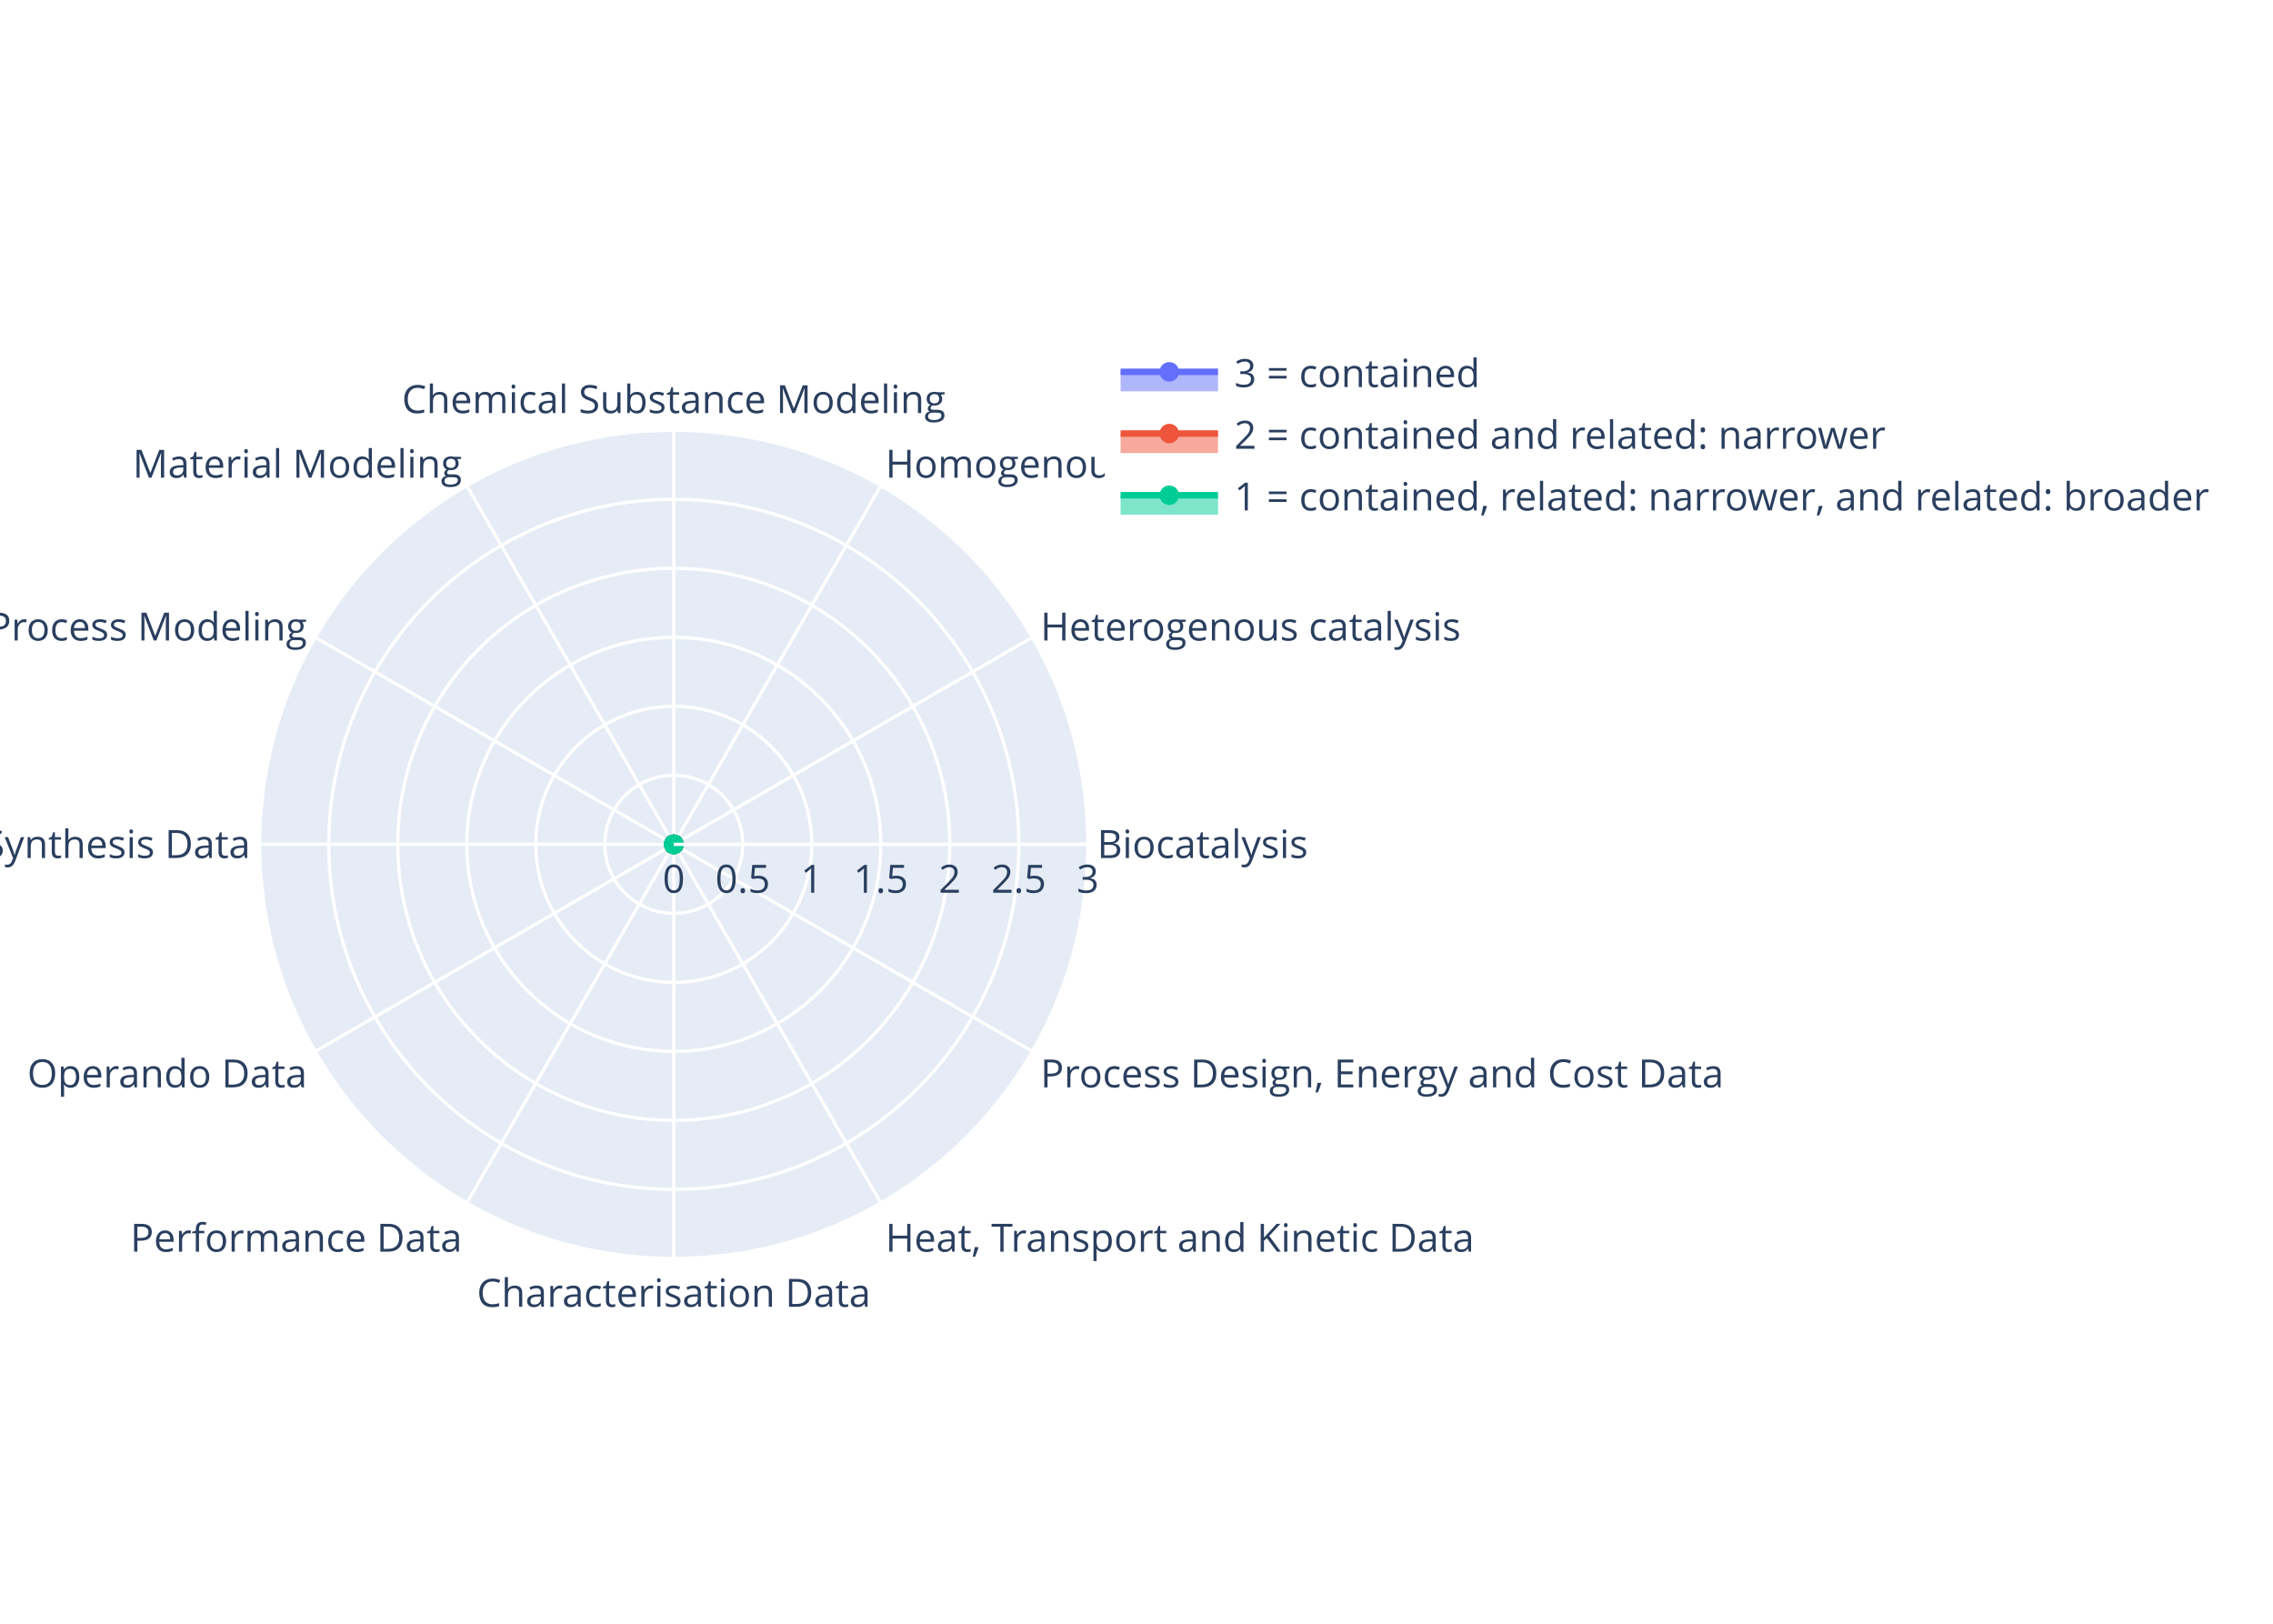
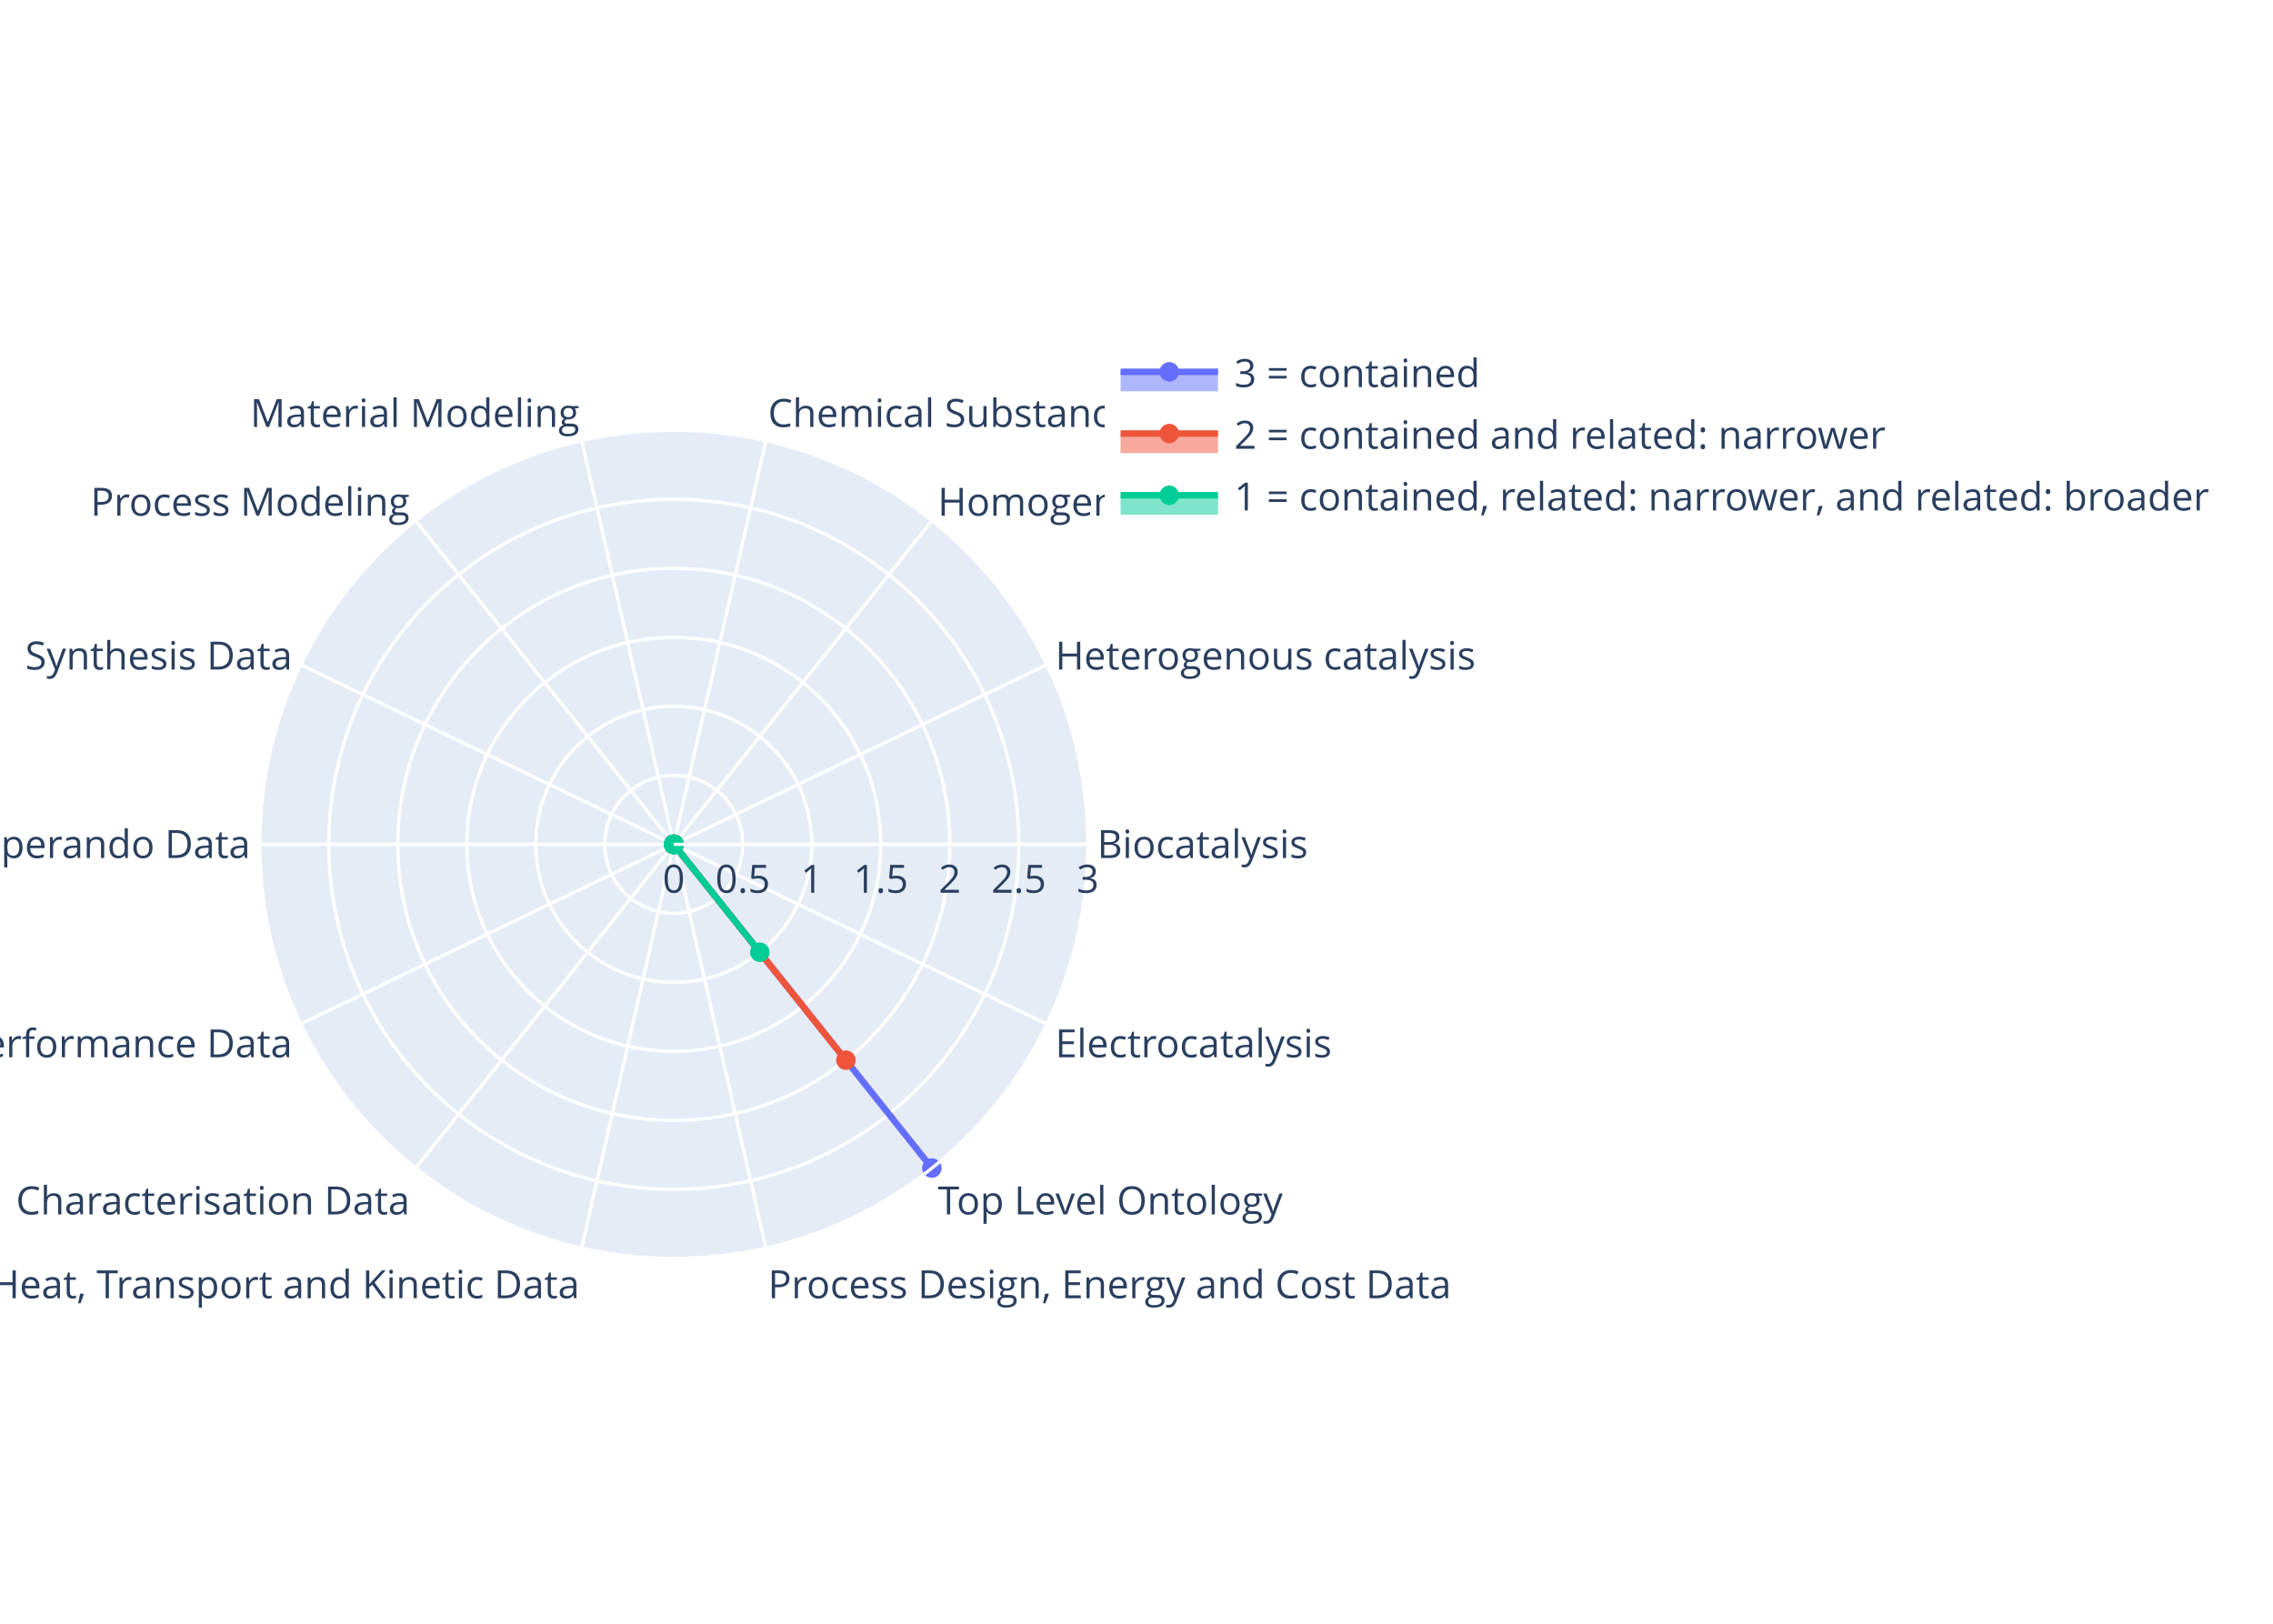
<svg xmlns="http://www.w3.org/2000/svg" class="main-svg" width="700" height="500" style="" viewBox="0 0 700 500">
  <rect x="0" y="0" width="700" height="500" style="fill: rgb(255, 255, 255); fill-opacity: 1;" />
-   <defs id="defs-b5d58b">
+   <defs id="defs-1621ae">
    <g class="clips">
-       <clipPath id="clipb5d58bpolar-for-traces">
+       <clipPath id="clip1621aepolar-for-traces">
        <path d="M127.5,0A127.5,127.5 0,1,0 -127.5,-1.5614246689128753e-14A127.5,127.5 0,1,0 127.5,3.122849337825751e-14Z" transform="translate(127.5,127.5)" />
      </clipPath>
    </g>
    <g class="gradients" />
    <g class="patterns" />
  </defs>
  <g class="bglayer" />
  <g class="layer-below">
    <g class="imagelayer" />
    <g class="shapelayer" />
  </g>
  <g class="cartesianlayer" />
  <g class="polarlayer">
    <g class="polar">
      <g class="polarsublayer draglayer" />
      <g class="polarsublayer plotbg">
        <path d="M127.5,0A127.5,127.5 0,1,0 -127.5,-1.5614246689128753e-14A127.5,127.5 0,1,0 127.5,3.122849337825751e-14Z" transform="translate(207.5,260)" style="fill: rgb(229, 236, 246); fill-opacity: 1;" />
      </g>
      <g class="polarsublayer backplot">
        <g class="maplayer" />
      </g>
      <g class="polarsublayer angular-grid" style="fill: none;">
        <path class="angularaxisgrid" d="M207.5,260L335,260" style="stroke: rgb(255, 255, 255); stroke-opacity: 1; stroke-width: 1px;" />
-         <path class="angularaxisgrid" d="M207.5,260L317.918,196.25" style="stroke: rgb(255, 255, 255); stroke-opacity: 1; stroke-width: 1px;" />
-         <path class="angularaxisgrid" d="M207.5,260L271.25,149.582" style="stroke: rgb(255, 255, 255); stroke-opacity: 1; stroke-width: 1px;" />
-         <path class="angularaxisgrid" d="M207.5,260L207.5,132.5" style="stroke: rgb(255, 255, 255); stroke-opacity: 1; stroke-width: 1px;" />
-         <path class="angularaxisgrid" d="M207.5,260L143.75,149.582" style="stroke: rgb(255, 255, 255); stroke-opacity: 1; stroke-width: 1px;" />
-         <path class="angularaxisgrid" d="M207.5,260L97.082,196.25" style="stroke: rgb(255, 255, 255); stroke-opacity: 1; stroke-width: 1px;" />
+         <path class="angularaxisgrid" d="M207.5,260L322.374,204.68" style="stroke: rgb(255, 255, 255); stroke-opacity: 1; stroke-width: 1px;" />
+         <path class="angularaxisgrid" d="M207.5,260L286.995,160.316" style="stroke: rgb(255, 255, 255); stroke-opacity: 1; stroke-width: 1px;" />
+         <path class="angularaxisgrid" d="M207.5,260L235.871,135.697" style="stroke: rgb(255, 255, 255); stroke-opacity: 1; stroke-width: 1px;" />
+         <path class="angularaxisgrid" d="M207.5,260L179.129,135.697" style="stroke: rgb(255, 255, 255); stroke-opacity: 1; stroke-width: 1px;" />
+         <path class="angularaxisgrid" d="M207.5,260L128.005,160.316" style="stroke: rgb(255, 255, 255); stroke-opacity: 1; stroke-width: 1px;" />
+         <path class="angularaxisgrid" d="M207.5,260L92.626,204.68" style="stroke: rgb(255, 255, 255); stroke-opacity: 1; stroke-width: 1px;" />
        <path class="angularaxisgrid" d="M207.5,260L80,260" style="stroke: rgb(255, 255, 255); stroke-opacity: 1; stroke-width: 1px;" />
-         <path class="angularaxisgrid" d="M207.5,260L97.082,323.75" style="stroke: rgb(255, 255, 255); stroke-opacity: 1; stroke-width: 1px;" />
-         <path class="angularaxisgrid" d="M207.5,260L143.75,370.418" style="stroke: rgb(255, 255, 255); stroke-opacity: 1; stroke-width: 1px;" />
-         <path class="angularaxisgrid" d="M207.5,260L207.5,387.5" style="stroke: rgb(255, 255, 255); stroke-opacity: 1; stroke-width: 1px;" />
-         <path class="angularaxisgrid" d="M207.5,260L271.25,370.418" style="stroke: rgb(255, 255, 255); stroke-opacity: 1; stroke-width: 1px;" />
-         <path class="angularaxisgrid" d="M207.5,260L317.918,323.75" style="stroke: rgb(255, 255, 255); stroke-opacity: 1; stroke-width: 1px;" />
+         <path class="angularaxisgrid" d="M207.5,260L92.626,315.32" style="stroke: rgb(255, 255, 255); stroke-opacity: 1; stroke-width: 1px;" />
+         <path class="angularaxisgrid" d="M207.5,260L128.005,359.684" style="stroke: rgb(255, 255, 255); stroke-opacity: 1; stroke-width: 1px;" />
+         <path class="angularaxisgrid" d="M207.5,260L179.129,384.303" style="stroke: rgb(255, 255, 255); stroke-opacity: 1; stroke-width: 1px;" />
+         <path class="angularaxisgrid" d="M207.5,260L235.871,384.303" style="stroke: rgb(255, 255, 255); stroke-opacity: 1; stroke-width: 1px;" />
+         <path class="angularaxisgrid" d="M207.5,260L286.995,359.684" style="stroke: rgb(255, 255, 255); stroke-opacity: 1; stroke-width: 1px;" />
+         <path class="angularaxisgrid" d="M207.5,260L322.374,315.32" style="stroke: rgb(255, 255, 255); stroke-opacity: 1; stroke-width: 1px;" />
      </g>
      <g class="polarsublayer radial-grid" transform="translate(207.5,260)" style="fill: none;">
        <path class="xgrid" d="M21.25,0A21.25,21.25 0,1,0 -21.25,-2.6023744481881254e-15A21.25,21.25 0,1,0 21.25,5.204748896376251e-15Z" style="stroke: rgb(255, 255, 255); stroke-opacity: 1; stroke-width: 1px;" />
        <path class="xgrid" d="M42.5,0A42.5,42.5 0,1,0 -42.5,-5.204748896376251e-15A42.5,42.5 0,1,0 42.5,1.0409497792752502e-14Z" style="stroke: rgb(255, 255, 255); stroke-opacity: 1; stroke-width: 1px;" />
        <path class="xgrid" d="M63.75,0A63.75,63.75 0,1,0 -63.75,-7.807123344564377e-15A63.75,63.75 0,1,0 63.75,1.5614246689128753e-14Z" style="stroke: rgb(255, 255, 255); stroke-opacity: 1; stroke-width: 1px;" />
        <path class="xgrid" d="M85,0A85,85 0,1,0 -85,-1.0409497792752502e-14A85,85 0,1,0 85,2.0818995585505004e-14Z" style="stroke: rgb(255, 255, 255); stroke-opacity: 1; stroke-width: 1px;" />
        <path class="xgrid" d="M106.25,0A106.25,106.25 0,1,0 -106.25,-1.3011872240940628e-14A106.25,106.25 0,1,0 106.25,2.6023744481881257e-14Z" style="stroke: rgb(255, 255, 255); stroke-opacity: 1; stroke-width: 1px;" />
      </g>
      <g class="polarsublayer frontplot" transform="translate(80,132.5)">
        <g class="barlayer" />
        <g class="scatterlayer">
-           <g class="trace scatter traceaecac1" style="stroke-miterlimit: 2; opacity: 1;">
-             <g class="fills" clip-path="url(#clipb5d58bpolar-for-traces)">
+           <g class="trace scatter trace12f00e" style="stroke-miterlimit: 2; opacity: 1;">
+             <g class="fills" clip-path="url(#clip1621aepolar-for-traces)">
              <g>
-                 <path class="js-fill" d="M127.5,127.5L127.5,127.5L127.5,127.5L127.5,127.5L127.5,127.5L127.5,127.5L127.5,127.5L127.5,127.5L127.5,127.5L127.5,127.5L127.5,127.5L127.5,127.5L127.5,127.5Z" style="fill: rgb(99, 110, 250); fill-opacity: 0.5; stroke-width: 0;" />
+                 <path class="js-fill" d="M127.5,127.5L127.5,127.5L127.5,127.5L127.5,127.5L127.5,127.5L127.5,127.5L127.5,127.5L127.5,127.5L127.5,127.5L127.5,127.5L127.5,127.5L127.5,127.5L206.99,227.18L127.5,127.5L127.5,127.5Z" style="fill: rgb(99, 110, 250); fill-opacity: 0.5; stroke-width: 0;" />
              </g>
            </g>
            <g class="errorbars" />
            <g class="lines">
-               <path class="js-line" d="M127.5,127.5L127.5,127.5L127.5,127.5L127.5,127.5L127.5,127.5L127.5,127.5L127.5,127.5L127.5,127.5L127.5,127.5L127.5,127.5L127.5,127.5L127.5,127.5L127.5,127.5" clip-path="url(#clipb5d58bpolar-for-traces)" style="vector-effect: non-scaling-stroke; fill: none; stroke: rgb(99, 110, 250); stroke-opacity: 1; stroke-width: 2px; opacity: 1;" />
+               <path class="js-line" d="M127.5,127.5L127.5,127.5L127.5,127.5L127.5,127.5L127.5,127.5L127.5,127.5L127.5,127.5L127.5,127.5L127.5,127.5L127.5,127.5L127.5,127.5L127.5,127.5L206.99,227.18L127.5,127.5L127.5,127.5" clip-path="url(#clip1621aepolar-for-traces)" style="vector-effect: non-scaling-stroke; fill: none; stroke: rgb(99, 110, 250); stroke-opacity: 1; stroke-width: 2px; opacity: 1;" />
            </g>
            <g class="points">
              <path class="point" transform="translate(127.5,127.5)" d="M3,0A3,3 0 1,1 0,-3A3,3 0 0,1 3,0Z" style="opacity: 1; stroke-width: 0px; fill: rgb(99, 110, 250); fill-opacity: 1;" />
              <path class="point" transform="translate(127.5,127.5)" d="M3,0A3,3 0 1,1 0,-3A3,3 0 0,1 3,0Z" style="opacity: 1; stroke-width: 0px; fill: rgb(99, 110, 250); fill-opacity: 1;" />
              <path class="point" transform="translate(127.5,127.5)" d="M3,0A3,3 0 1,1 0,-3A3,3 0 0,1 3,0Z" style="opacity: 1; stroke-width: 0px; fill: rgb(99, 110, 250); fill-opacity: 1;" />
              <path class="point" transform="translate(127.5,127.5)" d="M3,0A3,3 0 1,1 0,-3A3,3 0 0,1 3,0Z" style="opacity: 1; stroke-width: 0px; fill: rgb(99, 110, 250); fill-opacity: 1;" />
              <path class="point" transform="translate(127.5,127.5)" d="M3,0A3,3 0 1,1 0,-3A3,3 0 0,1 3,0Z" style="opacity: 1; stroke-width: 0px; fill: rgb(99, 110, 250); fill-opacity: 1;" />
              <path class="point" transform="translate(127.5,127.5)" d="M3,0A3,3 0 1,1 0,-3A3,3 0 0,1 3,0Z" style="opacity: 1; stroke-width: 0px; fill: rgb(99, 110, 250); fill-opacity: 1;" />
              <path class="point" transform="translate(127.5,127.5)" d="M3,0A3,3 0 1,1 0,-3A3,3 0 0,1 3,0Z" style="opacity: 1; stroke-width: 0px; fill: rgb(99, 110, 250); fill-opacity: 1;" />
              <path class="point" transform="translate(127.5,127.5)" d="M3,0A3,3 0 1,1 0,-3A3,3 0 0,1 3,0Z" style="opacity: 1; stroke-width: 0px; fill: rgb(99, 110, 250); fill-opacity: 1;" />
              <path class="point" transform="translate(127.5,127.5)" d="M3,0A3,3 0 1,1 0,-3A3,3 0 0,1 3,0Z" style="opacity: 1; stroke-width: 0px; fill: rgb(99, 110, 250); fill-opacity: 1;" />
              <path class="point" transform="translate(127.5,127.5)" d="M3,0A3,3 0 1,1 0,-3A3,3 0 0,1 3,0Z" style="opacity: 1; stroke-width: 0px; fill: rgb(99, 110, 250); fill-opacity: 1;" />
              <path class="point" transform="translate(127.5,127.5)" d="M3,0A3,3 0 1,1 0,-3A3,3 0 0,1 3,0Z" style="opacity: 1; stroke-width: 0px; fill: rgb(99, 110, 250); fill-opacity: 1;" />
              <path class="point" transform="translate(127.5,127.5)" d="M3,0A3,3 0 1,1 0,-3A3,3 0 0,1 3,0Z" style="opacity: 1; stroke-width: 0px; fill: rgb(99, 110, 250); fill-opacity: 1;" />
+               <path class="point" transform="translate(206.99,227.18)" d="M3,0A3,3 0 1,1 0,-3A3,3 0 0,1 3,0Z" style="opacity: 1; stroke-width: 0px; fill: rgb(99, 110, 250); fill-opacity: 1;" />
+               <path class="point" transform="translate(127.5,127.5)" d="M3,0A3,3 0 1,1 0,-3A3,3 0 0,1 3,0Z" style="opacity: 1; stroke-width: 0px; fill: rgb(99, 110, 250); fill-opacity: 1;" />
              <path class="point" transform="translate(127.5,127.5)" d="M3,0A3,3 0 1,1 0,-3A3,3 0 0,1 3,0Z" style="opacity: 1; stroke-width: 0px; fill: rgb(99, 110, 250); fill-opacity: 1;" />
            </g>
            <g class="text" />
          </g>
-           <g class="trace scatter trace370c90" style="stroke-miterlimit: 2; opacity: 1;">
-             <g class="fills" clip-path="url(#clipb5d58bpolar-for-traces)">
+           <g class="trace scatter trace9f602d" style="stroke-miterlimit: 2; opacity: 1;">
+             <g class="fills" clip-path="url(#clip1621aepolar-for-traces)">
              <g>
-                 <path class="js-fill" d="M127.5,127.5L127.5,127.5L127.5,127.5L127.5,127.5L127.5,127.5L127.5,127.5L127.5,127.5L127.5,127.5L127.5,127.5L127.5,127.5L127.5,127.5L127.5,127.5L127.5,127.5Z" style="fill: rgb(239, 85, 59); fill-opacity: 0.5; stroke-width: 0;" />
+                 <path class="js-fill" d="M127.5,127.5L127.5,127.5L127.5,127.5L127.5,127.5L127.5,127.5L127.5,127.5L127.5,127.5L127.5,127.5L127.5,127.5L127.5,127.5L127.5,127.5L127.5,127.5L180.5,193.96L127.5,127.5L127.5,127.5Z" style="fill: rgb(239, 85, 59); fill-opacity: 0.5; stroke-width: 0;" />
              </g>
            </g>
            <g class="errorbars" />
            <g class="lines">
-               <path class="js-line" d="M127.5,127.5L127.5,127.5L127.5,127.5L127.5,127.5L127.5,127.5L127.5,127.5L127.5,127.5L127.5,127.5L127.5,127.5L127.5,127.5L127.5,127.5L127.5,127.5L127.5,127.5" clip-path="url(#clipb5d58bpolar-for-traces)" style="vector-effect: non-scaling-stroke; fill: none; stroke: rgb(239, 85, 59); stroke-opacity: 1; stroke-width: 2px; opacity: 1;" />
+               <path class="js-line" d="M127.5,127.5L127.5,127.5L127.5,127.5L127.5,127.5L127.5,127.5L127.5,127.5L127.5,127.5L127.5,127.5L127.5,127.5L127.5,127.5L127.5,127.5L127.5,127.5L180.5,193.96L127.5,127.5L127.5,127.5" clip-path="url(#clip1621aepolar-for-traces)" style="vector-effect: non-scaling-stroke; fill: none; stroke: rgb(239, 85, 59); stroke-opacity: 1; stroke-width: 2px; opacity: 1;" />
            </g>
            <g class="points">
              <path class="point" transform="translate(127.5,127.5)" d="M3,0A3,3 0 1,1 0,-3A3,3 0 0,1 3,0Z" style="opacity: 1; stroke-width: 0px; fill: rgb(239, 85, 59); fill-opacity: 1;" />
              <path class="point" transform="translate(127.5,127.5)" d="M3,0A3,3 0 1,1 0,-3A3,3 0 0,1 3,0Z" style="opacity: 1; stroke-width: 0px; fill: rgb(239, 85, 59); fill-opacity: 1;" />
              <path class="point" transform="translate(127.5,127.5)" d="M3,0A3,3 0 1,1 0,-3A3,3 0 0,1 3,0Z" style="opacity: 1; stroke-width: 0px; fill: rgb(239, 85, 59); fill-opacity: 1;" />
              <path class="point" transform="translate(127.5,127.5)" d="M3,0A3,3 0 1,1 0,-3A3,3 0 0,1 3,0Z" style="opacity: 1; stroke-width: 0px; fill: rgb(239, 85, 59); fill-opacity: 1;" />
              <path class="point" transform="translate(127.5,127.5)" d="M3,0A3,3 0 1,1 0,-3A3,3 0 0,1 3,0Z" style="opacity: 1; stroke-width: 0px; fill: rgb(239, 85, 59); fill-opacity: 1;" />
              <path class="point" transform="translate(127.5,127.5)" d="M3,0A3,3 0 1,1 0,-3A3,3 0 0,1 3,0Z" style="opacity: 1; stroke-width: 0px; fill: rgb(239, 85, 59); fill-opacity: 1;" />
              <path class="point" transform="translate(127.5,127.5)" d="M3,0A3,3 0 1,1 0,-3A3,3 0 0,1 3,0Z" style="opacity: 1; stroke-width: 0px; fill: rgb(239, 85, 59); fill-opacity: 1;" />
              <path class="point" transform="translate(127.5,127.5)" d="M3,0A3,3 0 1,1 0,-3A3,3 0 0,1 3,0Z" style="opacity: 1; stroke-width: 0px; fill: rgb(239, 85, 59); fill-opacity: 1;" />
              <path class="point" transform="translate(127.5,127.5)" d="M3,0A3,3 0 1,1 0,-3A3,3 0 0,1 3,0Z" style="opacity: 1; stroke-width: 0px; fill: rgb(239, 85, 59); fill-opacity: 1;" />
              <path class="point" transform="translate(127.5,127.5)" d="M3,0A3,3 0 1,1 0,-3A3,3 0 0,1 3,0Z" style="opacity: 1; stroke-width: 0px; fill: rgb(239, 85, 59); fill-opacity: 1;" />
              <path class="point" transform="translate(127.5,127.5)" d="M3,0A3,3 0 1,1 0,-3A3,3 0 0,1 3,0Z" style="opacity: 1; stroke-width: 0px; fill: rgb(239, 85, 59); fill-opacity: 1;" />
              <path class="point" transform="translate(127.5,127.5)" d="M3,0A3,3 0 1,1 0,-3A3,3 0 0,1 3,0Z" style="opacity: 1; stroke-width: 0px; fill: rgb(239, 85, 59); fill-opacity: 1;" />
+               <path class="point" transform="translate(180.5,193.96)" d="M3,0A3,3 0 1,1 0,-3A3,3 0 0,1 3,0Z" style="opacity: 1; stroke-width: 0px; fill: rgb(239, 85, 59); fill-opacity: 1;" />
+               <path class="point" transform="translate(127.5,127.5)" d="M3,0A3,3 0 1,1 0,-3A3,3 0 0,1 3,0Z" style="opacity: 1; stroke-width: 0px; fill: rgb(239, 85, 59); fill-opacity: 1;" />
              <path class="point" transform="translate(127.5,127.5)" d="M3,0A3,3 0 1,1 0,-3A3,3 0 0,1 3,0Z" style="opacity: 1; stroke-width: 0px; fill: rgb(239, 85, 59); fill-opacity: 1;" />
            </g>
            <g class="text" />
          </g>
-           <g class="trace scatter trace187321" style="stroke-miterlimit: 2; opacity: 1;">
-             <g class="fills" clip-path="url(#clipb5d58bpolar-for-traces)">
+           <g class="trace scatter trace3b3730" style="stroke-miterlimit: 2; opacity: 1;">
+             <g class="fills" clip-path="url(#clip1621aepolar-for-traces)">
              <g>
-                 <path class="js-fill" d="M127.5,127.5L127.5,127.5L127.5,127.5L127.5,127.5L127.5,127.5L127.5,127.5L127.5,127.5L127.5,127.5L127.5,127.5L127.5,127.5L127.5,127.5L127.5,127.5L127.5,127.5Z" style="fill: rgb(0, 204, 150); fill-opacity: 0.5; stroke-width: 0;" />
+                 <path class="js-fill" d="M127.5,127.5L127.5,127.5L127.5,127.5L127.5,127.5L127.5,127.5L127.5,127.5L127.5,127.5L127.5,127.5L127.5,127.5L127.5,127.5L127.5,127.5L127.5,127.5L154,160.73L127.5,127.5L127.5,127.5Z" style="fill: rgb(0, 204, 150); fill-opacity: 0.5; stroke-width: 0;" />
              </g>
            </g>
            <g class="errorbars" />
            <g class="lines">
-               <path class="js-line" d="M127.5,127.5L127.5,127.5L127.5,127.5L127.5,127.5L127.5,127.5L127.5,127.5L127.5,127.5L127.5,127.5L127.5,127.5L127.5,127.5L127.5,127.5L127.5,127.5L127.5,127.5" clip-path="url(#clipb5d58bpolar-for-traces)" style="vector-effect: non-scaling-stroke; fill: none; stroke: rgb(0, 204, 150); stroke-opacity: 1; stroke-width: 2px; opacity: 1;" />
+               <path class="js-line" d="M127.5,127.5L127.5,127.5L127.5,127.5L127.5,127.5L127.5,127.5L127.5,127.5L127.5,127.5L127.5,127.5L127.5,127.5L127.5,127.5L127.5,127.5L127.5,127.5L154,160.73L127.5,127.5L127.5,127.5" clip-path="url(#clip1621aepolar-for-traces)" style="vector-effect: non-scaling-stroke; fill: none; stroke: rgb(0, 204, 150); stroke-opacity: 1; stroke-width: 2px; opacity: 1;" />
            </g>
            <g class="points">
              <path class="point" transform="translate(127.5,127.5)" d="M3,0A3,3 0 1,1 0,-3A3,3 0 0,1 3,0Z" style="opacity: 1; stroke-width: 0px; fill: rgb(0, 204, 150); fill-opacity: 1;" />
              <path class="point" transform="translate(127.5,127.5)" d="M3,0A3,3 0 1,1 0,-3A3,3 0 0,1 3,0Z" style="opacity: 1; stroke-width: 0px; fill: rgb(0, 204, 150); fill-opacity: 1;" />
              <path class="point" transform="translate(127.5,127.5)" d="M3,0A3,3 0 1,1 0,-3A3,3 0 0,1 3,0Z" style="opacity: 1; stroke-width: 0px; fill: rgb(0, 204, 150); fill-opacity: 1;" />
              <path class="point" transform="translate(127.5,127.5)" d="M3,0A3,3 0 1,1 0,-3A3,3 0 0,1 3,0Z" style="opacity: 1; stroke-width: 0px; fill: rgb(0, 204, 150); fill-opacity: 1;" />
              <path class="point" transform="translate(127.5,127.5)" d="M3,0A3,3 0 1,1 0,-3A3,3 0 0,1 3,0Z" style="opacity: 1; stroke-width: 0px; fill: rgb(0, 204, 150); fill-opacity: 1;" />
              <path class="point" transform="translate(127.5,127.5)" d="M3,0A3,3 0 1,1 0,-3A3,3 0 0,1 3,0Z" style="opacity: 1; stroke-width: 0px; fill: rgb(0, 204, 150); fill-opacity: 1;" />
              <path class="point" transform="translate(127.5,127.5)" d="M3,0A3,3 0 1,1 0,-3A3,3 0 0,1 3,0Z" style="opacity: 1; stroke-width: 0px; fill: rgb(0, 204, 150); fill-opacity: 1;" />
              <path class="point" transform="translate(127.5,127.5)" d="M3,0A3,3 0 1,1 0,-3A3,3 0 0,1 3,0Z" style="opacity: 1; stroke-width: 0px; fill: rgb(0, 204, 150); fill-opacity: 1;" />
              <path class="point" transform="translate(127.5,127.5)" d="M3,0A3,3 0 1,1 0,-3A3,3 0 0,1 3,0Z" style="opacity: 1; stroke-width: 0px; fill: rgb(0, 204, 150); fill-opacity: 1;" />
              <path class="point" transform="translate(127.5,127.5)" d="M3,0A3,3 0 1,1 0,-3A3,3 0 0,1 3,0Z" style="opacity: 1; stroke-width: 0px; fill: rgb(0, 204, 150); fill-opacity: 1;" />
              <path class="point" transform="translate(127.5,127.5)" d="M3,0A3,3 0 1,1 0,-3A3,3 0 0,1 3,0Z" style="opacity: 1; stroke-width: 0px; fill: rgb(0, 204, 150); fill-opacity: 1;" />
+               <path class="point" transform="translate(127.5,127.5)" d="M3,0A3,3 0 1,1 0,-3A3,3 0 0,1 3,0Z" style="opacity: 1; stroke-width: 0px; fill: rgb(0, 204, 150); fill-opacity: 1;" />
+               <path class="point" transform="translate(154,160.73)" d="M3,0A3,3 0 1,1 0,-3A3,3 0 0,1 3,0Z" style="opacity: 1; stroke-width: 0px; fill: rgb(0, 204, 150); fill-opacity: 1;" />
              <path class="point" transform="translate(127.5,127.5)" d="M3,0A3,3 0 1,1 0,-3A3,3 0 0,1 3,0Z" style="opacity: 1; stroke-width: 0px; fill: rgb(0, 204, 150); fill-opacity: 1;" />
              <path class="point" transform="translate(127.5,127.5)" d="M3,0A3,3 0 1,1 0,-3A3,3 0 0,1 3,0Z" style="opacity: 1; stroke-width: 0px; fill: rgb(0, 204, 150); fill-opacity: 1;" />
            </g>
            <g class="text" />
          </g>
        </g>
      </g>
      <g class="polarsublayer angular-line">
        <path d="M127.5,0A127.5,127.5 0,1,0 -127.5,-1.5614246689128753e-14A127.5,127.5 0,1,0 127.5,3.122849337825751e-14Z" transform="translate(207.5,260)" stroke-width="1" style="fill: none; stroke: rgb(255, 255, 255); stroke-opacity: 1;" />
      </g>
      <g class="polarsublayer radial-line">
        <line x1="0" y1="0" x2="127.5" y2="0" transform="translate(207.5,260)" stroke-width="1" style="fill: none; stroke: rgb(255, 255, 255); stroke-opacity: 1;" />
      </g>
      <g class="polarsublayer angular-axis">
        <g class="angularaxistick">
          <text text-anchor="start" x="2.9" y="4.2" transform="translate(335,260)" style="font-family: 'Open Sans', verdana, arial, sans-serif; font-size: 12px; fill: rgb(42, 63, 95); fill-opacity: 1; white-space: pre; opacity: 1;">Biocatalysis</text>
        </g>
        <g class="angularaxistick">
-           <text text-anchor="start" x="2.511" y="0.987" transform="translate(317.9182,196.25)" style="font-family: 'Open Sans', verdana, arial, sans-serif; font-size: 12px; fill: rgb(42, 63, 95); fill-opacity: 1; white-space: pre; opacity: 1;">Heterogenous catalysis</text>
-         </g>
-         <g class="angularaxistick">
-           <text text-anchor="start" x="1.45" y="-2.49" transform="translate(271.25,149.5818)" style="font-family: 'Open Sans', verdana, arial, sans-serif; font-size: 12px; fill: rgb(42, 63, 95); fill-opacity: 1; white-space: pre; opacity: 1;">Homogenous catalysis</text>
-         </g>
-         <g class="angularaxistick">
-           <text text-anchor="middle" x="1.7757378587636624e-16" y="-5.3" transform="translate(207.5,132.5)" style="font-family: 'Open Sans', verdana, arial, sans-serif; font-size: 12px; fill: rgb(42, 63, 95); fill-opacity: 1; white-space: pre; opacity: 1;">Chemical Substance Modeling</text>
-         </g>
-         <g class="angularaxistick">
-           <text text-anchor="end" x="-1.45" y="-2.49" transform="translate(143.75,149.5818)" style="font-family: 'Open Sans', verdana, arial, sans-serif; font-size: 12px; fill: rgb(42, 63, 95); fill-opacity: 1; white-space: pre; opacity: 1;">Material Modeling</text>
-         </g>
-         <g class="angularaxistick">
-           <text text-anchor="end" x="-2.511" y="0.987" transform="translate(97.08176,196.25)" style="font-family: 'Open Sans', verdana, arial, sans-serif; font-size: 12px; fill: rgb(42, 63, 95); fill-opacity: 1; white-space: pre; opacity: 1;">Process Modeling</text>
-         </g>
-         <g class="angularaxistick">
-           <text text-anchor="end" x="-2.9" y="4.2" transform="translate(80,260)" style="font-family: 'Open Sans', verdana, arial, sans-serif; font-size: 12px; fill: rgb(42, 63, 95); fill-opacity: 1; white-space: pre; opacity: 1;">Synthesis Data</text>
-         </g>
-         <g class="angularaxistick">
-           <text text-anchor="end" x="-2.511" y="11.087" transform="translate(97.08176,323.75)" style="font-family: 'Open Sans', verdana, arial, sans-serif; font-size: 12px; fill: rgb(42, 63, 95); fill-opacity: 1; white-space: pre; opacity: 1;">Operando Data</text>
-         </g>
-         <g class="angularaxistick">
-           <text text-anchor="end" x="-1.45" y="15.004" transform="translate(143.75,370.4182)" style="font-family: 'Open Sans', verdana, arial, sans-serif; font-size: 12px; fill: rgb(42, 63, 95); fill-opacity: 1; white-space: pre; opacity: 1;">Performance Data</text>
-         </g>
-         <g class="angularaxistick">
-           <text text-anchor="middle" x="-5.327213576290987e-16" y="14.9" transform="translate(207.5,387.5)" style="font-family: 'Open Sans', verdana, arial, sans-serif; font-size: 12px; fill: rgb(42, 63, 95); fill-opacity: 1; white-space: pre; opacity: 1;">Characterisation Data</text>
-         </g>
-         <g class="angularaxistick">
-           <text text-anchor="start" x="1.45" y="15.004" transform="translate(271.25,370.4182)" style="font-family: 'Open Sans', verdana, arial, sans-serif; font-size: 12px; fill: rgb(42, 63, 95); fill-opacity: 1; white-space: pre; opacity: 1;">Heat, Transport and Kinetic Data</text>
-         </g>
-         <g class="angularaxistick">
-           <text text-anchor="start" x="2.511" y="11.087" transform="translate(317.9182,323.75)" style="font-family: 'Open Sans', verdana, arial, sans-serif; font-size: 12px; fill: rgb(42, 63, 95); fill-opacity: 1; white-space: pre; opacity: 1;">Process Design, Energy and Cost Data</text>
+           <text text-anchor="start" x="2.613" y="1.484" transform="translate(322.3735,204.6798)" style="font-family: 'Open Sans', verdana, arial, sans-serif; font-size: 12px; fill: rgb(42, 63, 95); fill-opacity: 1; white-space: pre; opacity: 1;">Heterogenous catalysis</text>
+         </g>
+         <g class="angularaxistick">
+           <text text-anchor="start" x="1.808" y="-1.525" transform="translate(286.9949,160.3165)" style="font-family: 'Open Sans', verdana, arial, sans-serif; font-size: 12px; fill: rgb(42, 63, 95); fill-opacity: 1; white-space: pre; opacity: 1;">Homogenous catalysis</text>
+         </g>
+         <g class="angularaxistick">
+           <text text-anchor="start" x="0.645" y="-4.233" transform="translate(235.8714,135.6967)" style="font-family: 'Open Sans', verdana, arial, sans-serif; font-size: 12px; fill: rgb(42, 63, 95); fill-opacity: 1; white-space: pre; opacity: 1;">Chemical Substance Modeling</text>
+         </g>
+         <g class="angularaxistick">
+           <text text-anchor="end" x="-0.645" y="-4.233" transform="translate(179.1286,135.6967)" style="font-family: 'Open Sans', verdana, arial, sans-serif; font-size: 12px; fill: rgb(42, 63, 95); fill-opacity: 1; white-space: pre; opacity: 1;">Material Modeling</text>
+         </g>
+         <g class="angularaxistick">
+           <text text-anchor="end" x="-1.808" y="-1.525" transform="translate(128.0051,160.3165)" style="font-family: 'Open Sans', verdana, arial, sans-serif; font-size: 12px; fill: rgb(42, 63, 95); fill-opacity: 1; white-space: pre; opacity: 1;">Process Modeling</text>
+         </g>
+         <g class="angularaxistick">
+           <text text-anchor="end" x="-2.613" y="1.484" transform="translate(92.62647,204.6798)" style="font-family: 'Open Sans', verdana, arial, sans-serif; font-size: 12px; fill: rgb(42, 63, 95); fill-opacity: 1; white-space: pre; opacity: 1;">Synthesis Data</text>
+         </g>
+         <g class="angularaxistick">
+           <text text-anchor="end" x="-2.9" y="4.2" transform="translate(80,260)" style="font-family: 'Open Sans', verdana, arial, sans-serif; font-size: 12px; fill: rgb(42, 63, 95); fill-opacity: 1; white-space: pre; opacity: 1;">Operando Data</text>
+         </g>
+         <g class="angularaxistick">
+           <text text-anchor="end" x="-2.613" y="10.249" transform="translate(92.62647,315.3202)" style="font-family: 'Open Sans', verdana, arial, sans-serif; font-size: 12px; fill: rgb(42, 63, 95); fill-opacity: 1; white-space: pre; opacity: 1;">Performance Data</text>
+         </g>
+         <g class="angularaxistick">
+           <text text-anchor="end" x="-1.808" y="14.268" transform="translate(128.0051,359.6835)" style="font-family: 'Open Sans', verdana, arial, sans-serif; font-size: 12px; fill: rgb(42, 63, 95); fill-opacity: 1; white-space: pre; opacity: 1;">Characterisation Data</text>
+         </g>
+         <g class="angularaxistick">
+           <text text-anchor="end" x="-0.645" y="15.461" transform="translate(179.1286,384.3033)" style="font-family: 'Open Sans', verdana, arial, sans-serif; font-size: 12px; fill: rgb(42, 63, 95); fill-opacity: 1; white-space: pre; opacity: 1;">Heat, Transport and Kinetic Data</text>
+         </g>
+         <g class="angularaxistick">
+           <text text-anchor="start" x="0.645" y="15.461" transform="translate(235.8714,384.3033)" style="font-family: 'Open Sans', verdana, arial, sans-serif; font-size: 12px; fill: rgb(42, 63, 95); fill-opacity: 1; white-space: pre; opacity: 1;">Process Design, Energy and Cost Data</text>
+         </g>
+         <g class="angularaxistick">
+           <text text-anchor="start" x="1.808" y="14.268" transform="translate(286.9949,359.6835)" style="font-family: 'Open Sans', verdana, arial, sans-serif; font-size: 12px; fill: rgb(42, 63, 95); fill-opacity: 1; white-space: pre; opacity: 1;">Top Level Ontology</text>
+         </g>
+         <g class="angularaxistick">
+           <text text-anchor="start" x="2.613" y="10.249" transform="translate(322.3735,315.3202)" style="font-family: 'Open Sans', verdana, arial, sans-serif; font-size: 12px; fill: rgb(42, 63, 95); fill-opacity: 1; white-space: pre; opacity: 1;">Electrocatalysis</text>
        </g>
      </g>
      <g class="polarsublayer radial-axis" transform="translate(207.5,260)">
        <g class="xtick">
          <text text-anchor="middle" x="0" y="14.9" transform="" style="font-family: 'Open Sans', verdana, arial, sans-serif; font-size: 12px; fill: rgb(42, 63, 95); fill-opacity: 1; white-space: pre; opacity: 1;">0</text>
        </g>
        <g class="xtick">
          <text text-anchor="middle" x="0" y="14.9" transform="translate(21.25,0)" style="font-family: 'Open Sans', verdana, arial, sans-serif; font-size: 12px; fill: rgb(42, 63, 95); fill-opacity: 1; white-space: pre; opacity: 1;">0.5</text>
        </g>
        <g class="xtick">
          <text text-anchor="middle" x="0" y="14.9" transform="translate(42.5,0)" style="font-family: 'Open Sans', verdana, arial, sans-serif; font-size: 12px; fill: rgb(42, 63, 95); fill-opacity: 1; white-space: pre; opacity: 1;">1</text>
        </g>
        <g class="xtick">
          <text text-anchor="middle" x="0" y="14.9" transform="translate(63.75,0)" style="font-family: 'Open Sans', verdana, arial, sans-serif; font-size: 12px; fill: rgb(42, 63, 95); fill-opacity: 1; white-space: pre; opacity: 1;">1.5</text>
        </g>
        <g class="xtick">
          <text text-anchor="middle" x="0" y="14.9" transform="translate(85,0)" style="font-family: 'Open Sans', verdana, arial, sans-serif; font-size: 12px; fill: rgb(42, 63, 95); fill-opacity: 1; white-space: pre; opacity: 1;">2</text>
        </g>
        <g class="xtick">
          <text text-anchor="middle" x="0" y="14.9" transform="translate(106.25,0)" style="font-family: 'Open Sans', verdana, arial, sans-serif; font-size: 12px; fill: rgb(42, 63, 95); fill-opacity: 1; white-space: pre; opacity: 1;">2.5</text>
        </g>
        <g class="xtick">
          <text text-anchor="middle" x="0" y="14.9" transform="translate(127.5,0)" style="font-family: 'Open Sans', verdana, arial, sans-serif; font-size: 12px; fill: rgb(42, 63, 95); fill-opacity: 1; white-space: pre; opacity: 1;">3</text>
        </g>
      </g>
    </g>
  </g>
  <g class="smithlayer" />
  <g class="ternarylayer" />
  <g class="geolayer" />
  <g class="funnelarealayer" />
  <g class="pielayer" />
  <g class="iciclelayer" />
  <g class="treemaplayer" />
  <g class="sunburstlayer" />
  <g class="glimages" />
-   <defs id="topdefs-b5d58b">
+   <defs id="topdefs-1621ae">
    <g class="clips" />
-     <clipPath id="legendb5d58b">
+     <clipPath id="legend1621ae">
      <rect width="348" height="67" x="0" y="0" />
    </clipPath>
  </defs>
  <g class="layer-above">
    <g class="imagelayer" />
    <g class="shapelayer" />
  </g>
  <g class="infolayer">
    <g class="legend" pointer-events="all" transform="translate(340.1,100)">
      <rect class="bg" shape-rendering="crispEdges" width="348" height="67" x="0" y="0" style="stroke: rgb(68, 68, 68); stroke-opacity: 1; fill: rgb(255, 255, 255); fill-opacity: 1; stroke-width: 0px;" />
-       <g class="scrollbox" transform="" clip-path="url(#legendb5d58b)">
+       <g class="scrollbox" transform="" clip-path="url(#legend1621ae)">
        <g class="groups">
          <g class="traces" transform="translate(0,14.5)" style="opacity: 1;">
            <text class="legendtext" text-anchor="start" x="40" y="4.68" style="font-family: 'Open Sans', verdana, arial, sans-serif; font-size: 12px; fill: rgb(42, 63, 95); fill-opacity: 1; white-space: pre;">3 = contained</text>
            <g class="layers" style="opacity: 1;">
              <g class="legendfill">
                <path class="js-fill" d="M5,0h30v6h-30z" style="stroke-width: 0; fill: rgb(99, 110, 250); fill-opacity: 0.5;" />
              </g>
              <g class="legendlines">
                <path class="js-line" d="M5,0h30" style="fill: none; stroke: rgb(99, 110, 250); stroke-opacity: 1; stroke-width: 2px;" />
              </g>
              <g class="legendsymbols">
                <g class="legendpoints">
                  <path class="scatterpts" transform="translate(20,0)" d="M3,0A3,3 0 1,1 0,-3A3,3 0 0,1 3,0Z" style="opacity: 1; stroke-width: 0px; fill: rgb(99, 110, 250); fill-opacity: 1;" />
                </g>
              </g>
            </g>
            <rect class="legendtoggle" x="0" y="-9.5" width="342.562" height="19" style="fill: rgb(0, 0, 0); fill-opacity: 0;" />
          </g>
          <g class="traces" transform="translate(0,33.5)" style="opacity: 1;">
            <text class="legendtext" text-anchor="start" x="40" y="4.68" style="font-family: 'Open Sans', verdana, arial, sans-serif; font-size: 12px; fill: rgb(42, 63, 95); fill-opacity: 1; white-space: pre;">2 = contained and related: narrower</text>
            <g class="layers" style="opacity: 1;">
              <g class="legendfill">
                <path class="js-fill" d="M5,0h30v6h-30z" style="stroke-width: 0; fill: rgb(239, 85, 59); fill-opacity: 0.5;" />
              </g>
              <g class="legendlines">
                <path class="js-line" d="M5,0h30" style="fill: none; stroke: rgb(239, 85, 59); stroke-opacity: 1; stroke-width: 2px;" />
              </g>
              <g class="legendsymbols">
                <g class="legendpoints">
                  <path class="scatterpts" transform="translate(20,0)" d="M3,0A3,3 0 1,1 0,-3A3,3 0 0,1 3,0Z" style="opacity: 1; stroke-width: 0px; fill: rgb(239, 85, 59); fill-opacity: 1;" />
                </g>
              </g>
            </g>
            <rect class="legendtoggle" x="0" y="-9.5" width="342.562" height="19" style="fill: rgb(0, 0, 0); fill-opacity: 0;" />
          </g>
          <g class="traces" transform="translate(0,52.5)" style="opacity: 1;">
            <text class="legendtext" text-anchor="start" x="40" y="4.68" style="font-family: 'Open Sans', verdana, arial, sans-serif; font-size: 12px; fill: rgb(42, 63, 95); fill-opacity: 1; white-space: pre;">1 = contained, related: narrower, and related: broader</text>
            <g class="layers" style="opacity: 1;">
              <g class="legendfill">
                <path class="js-fill" d="M5,0h30v6h-30z" style="stroke-width: 0; fill: rgb(0, 204, 150); fill-opacity: 0.5;" />
              </g>
              <g class="legendlines">
                <path class="js-line" d="M5,0h30" style="fill: none; stroke: rgb(0, 204, 150); stroke-opacity: 1; stroke-width: 2px;" />
              </g>
              <g class="legendsymbols">
                <g class="legendpoints">
                  <path class="scatterpts" transform="translate(20,0)" d="M3,0A3,3 0 1,1 0,-3A3,3 0 0,1 3,0Z" style="opacity: 1; stroke-width: 0px; fill: rgb(0, 204, 150); fill-opacity: 1;" />
                </g>
              </g>
            </g>
            <rect class="legendtoggle" x="0" y="-9.5" width="342.562" height="19" style="fill: rgb(0, 0, 0); fill-opacity: 0;" />
          </g>
        </g>
      </g>
      <rect class="scrollbar" rx="20" ry="3" width="0" height="0" x="0" y="0" style="fill: rgb(128, 139, 164); fill-opacity: 1;" />
    </g>
    <g class="g-gtitle" />
    <g class="g-polartitle" />
  </g>
</svg>
